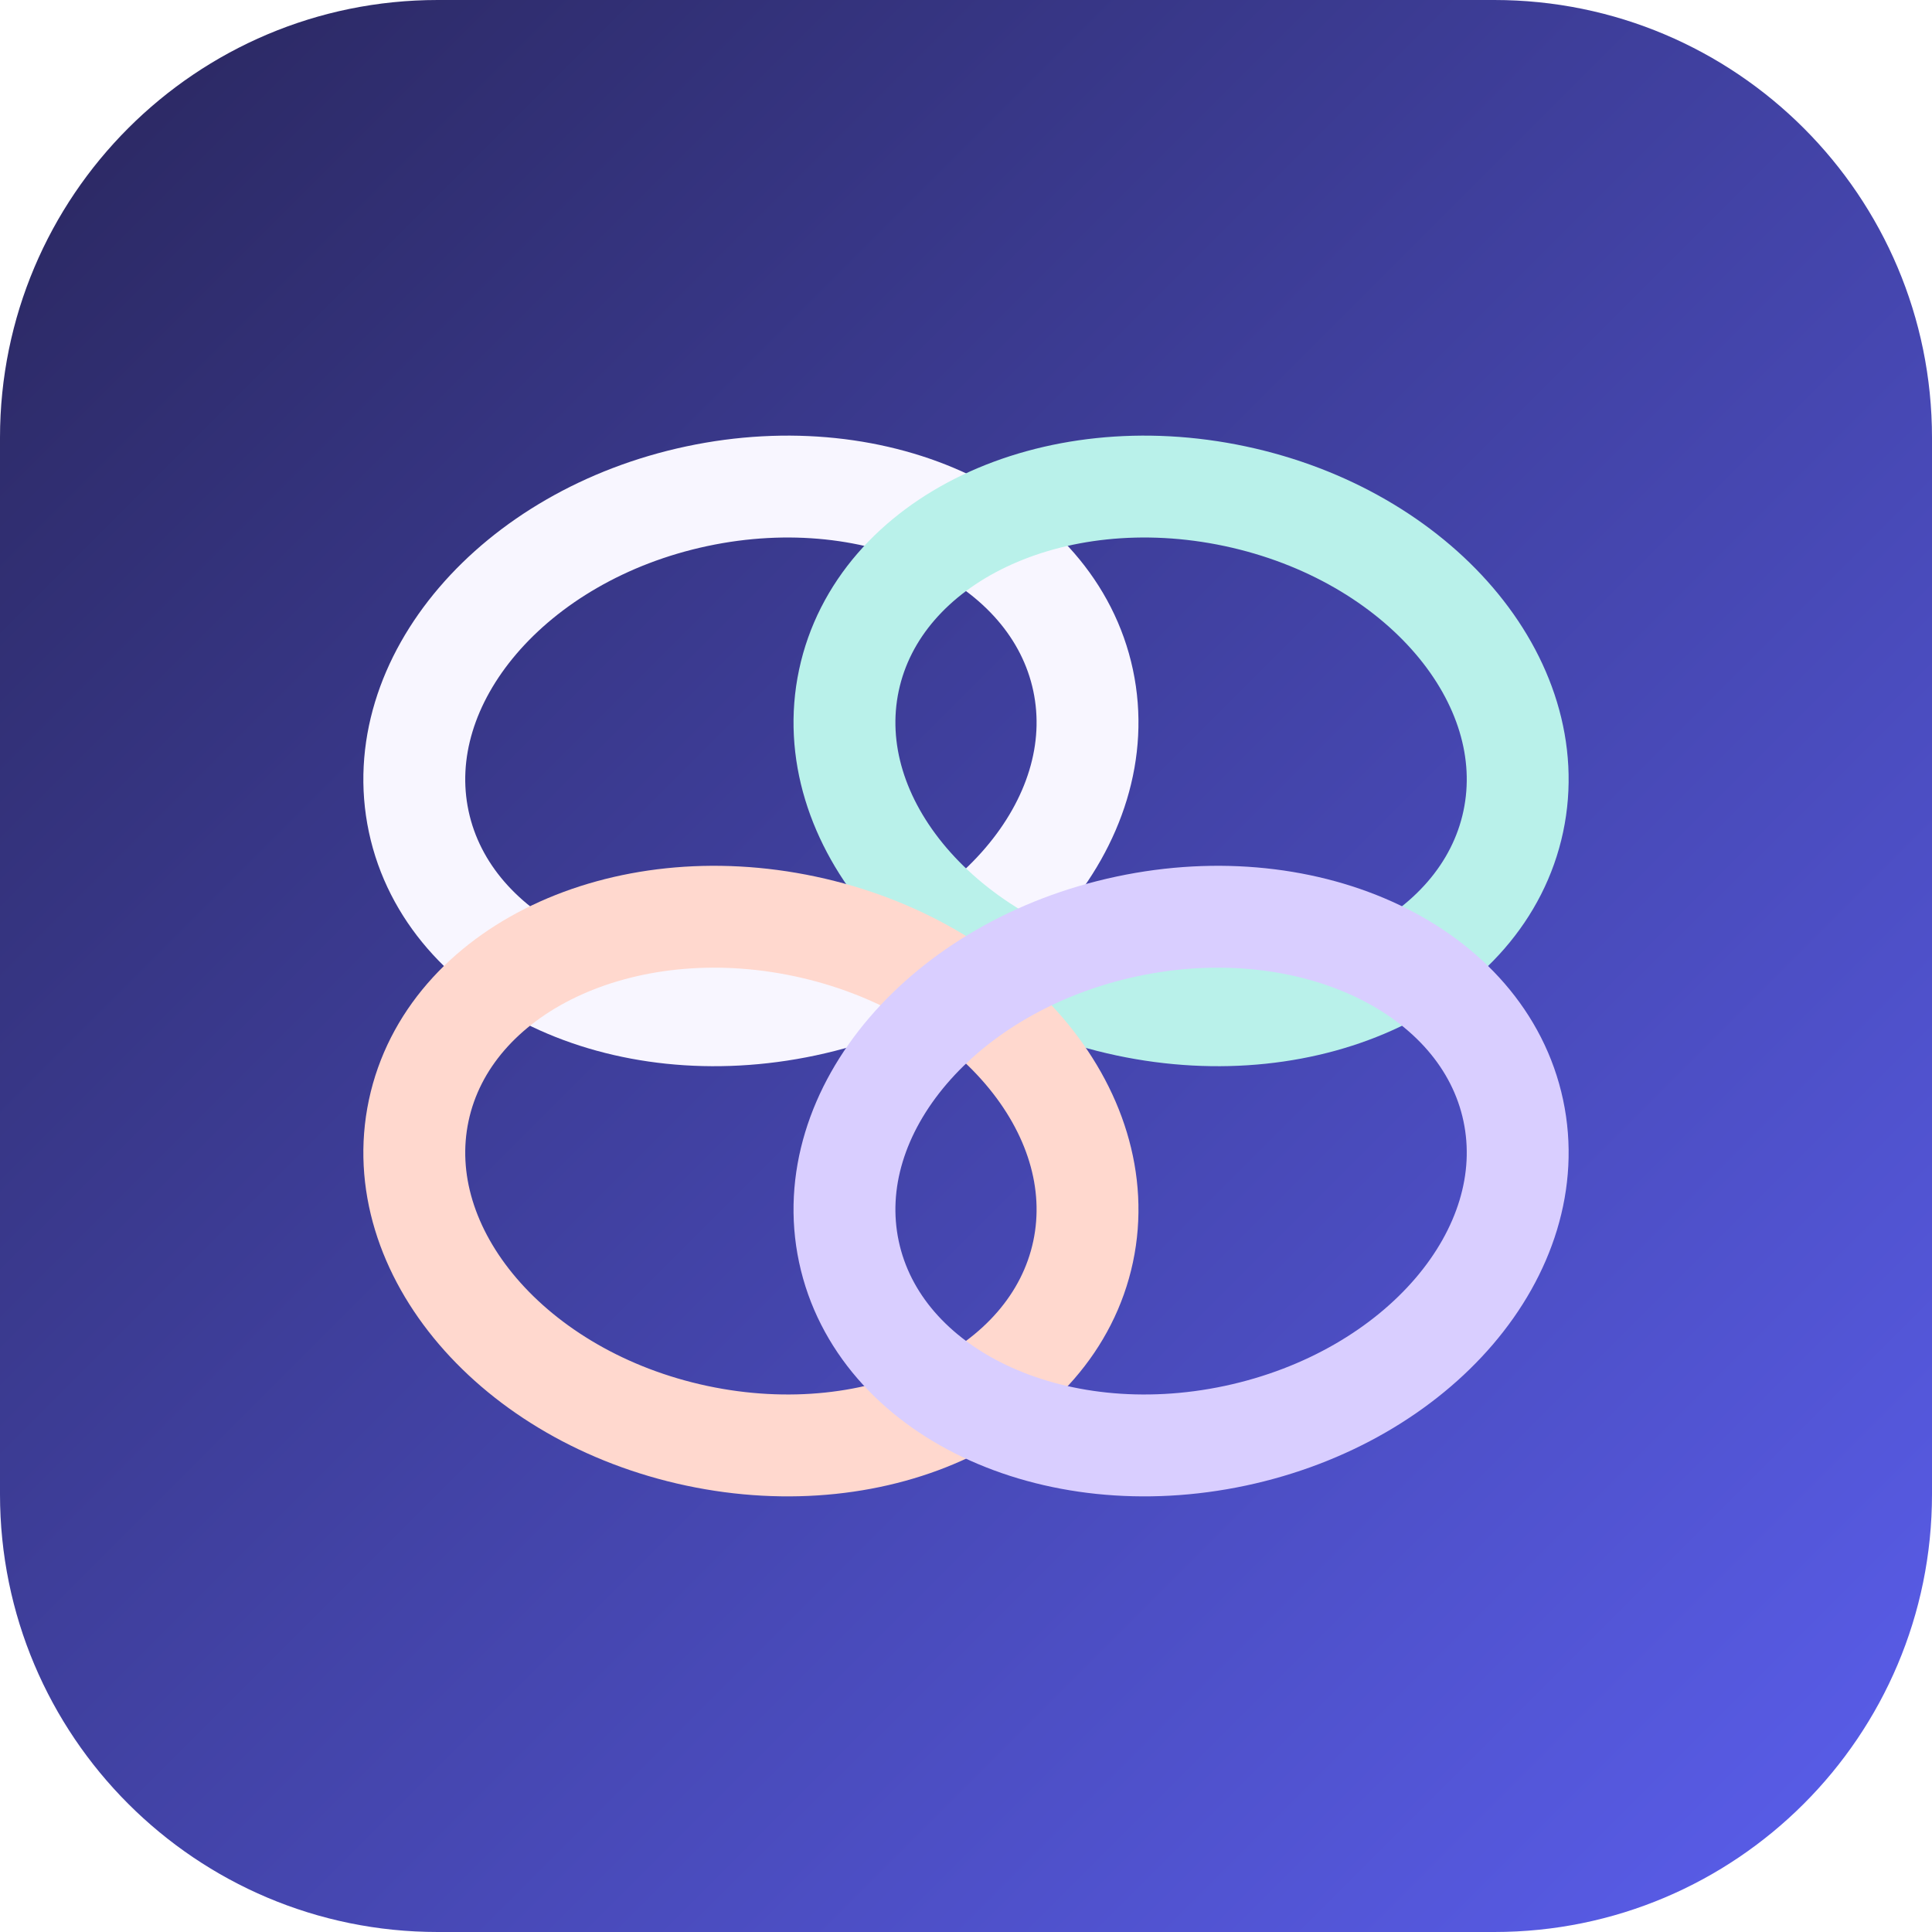
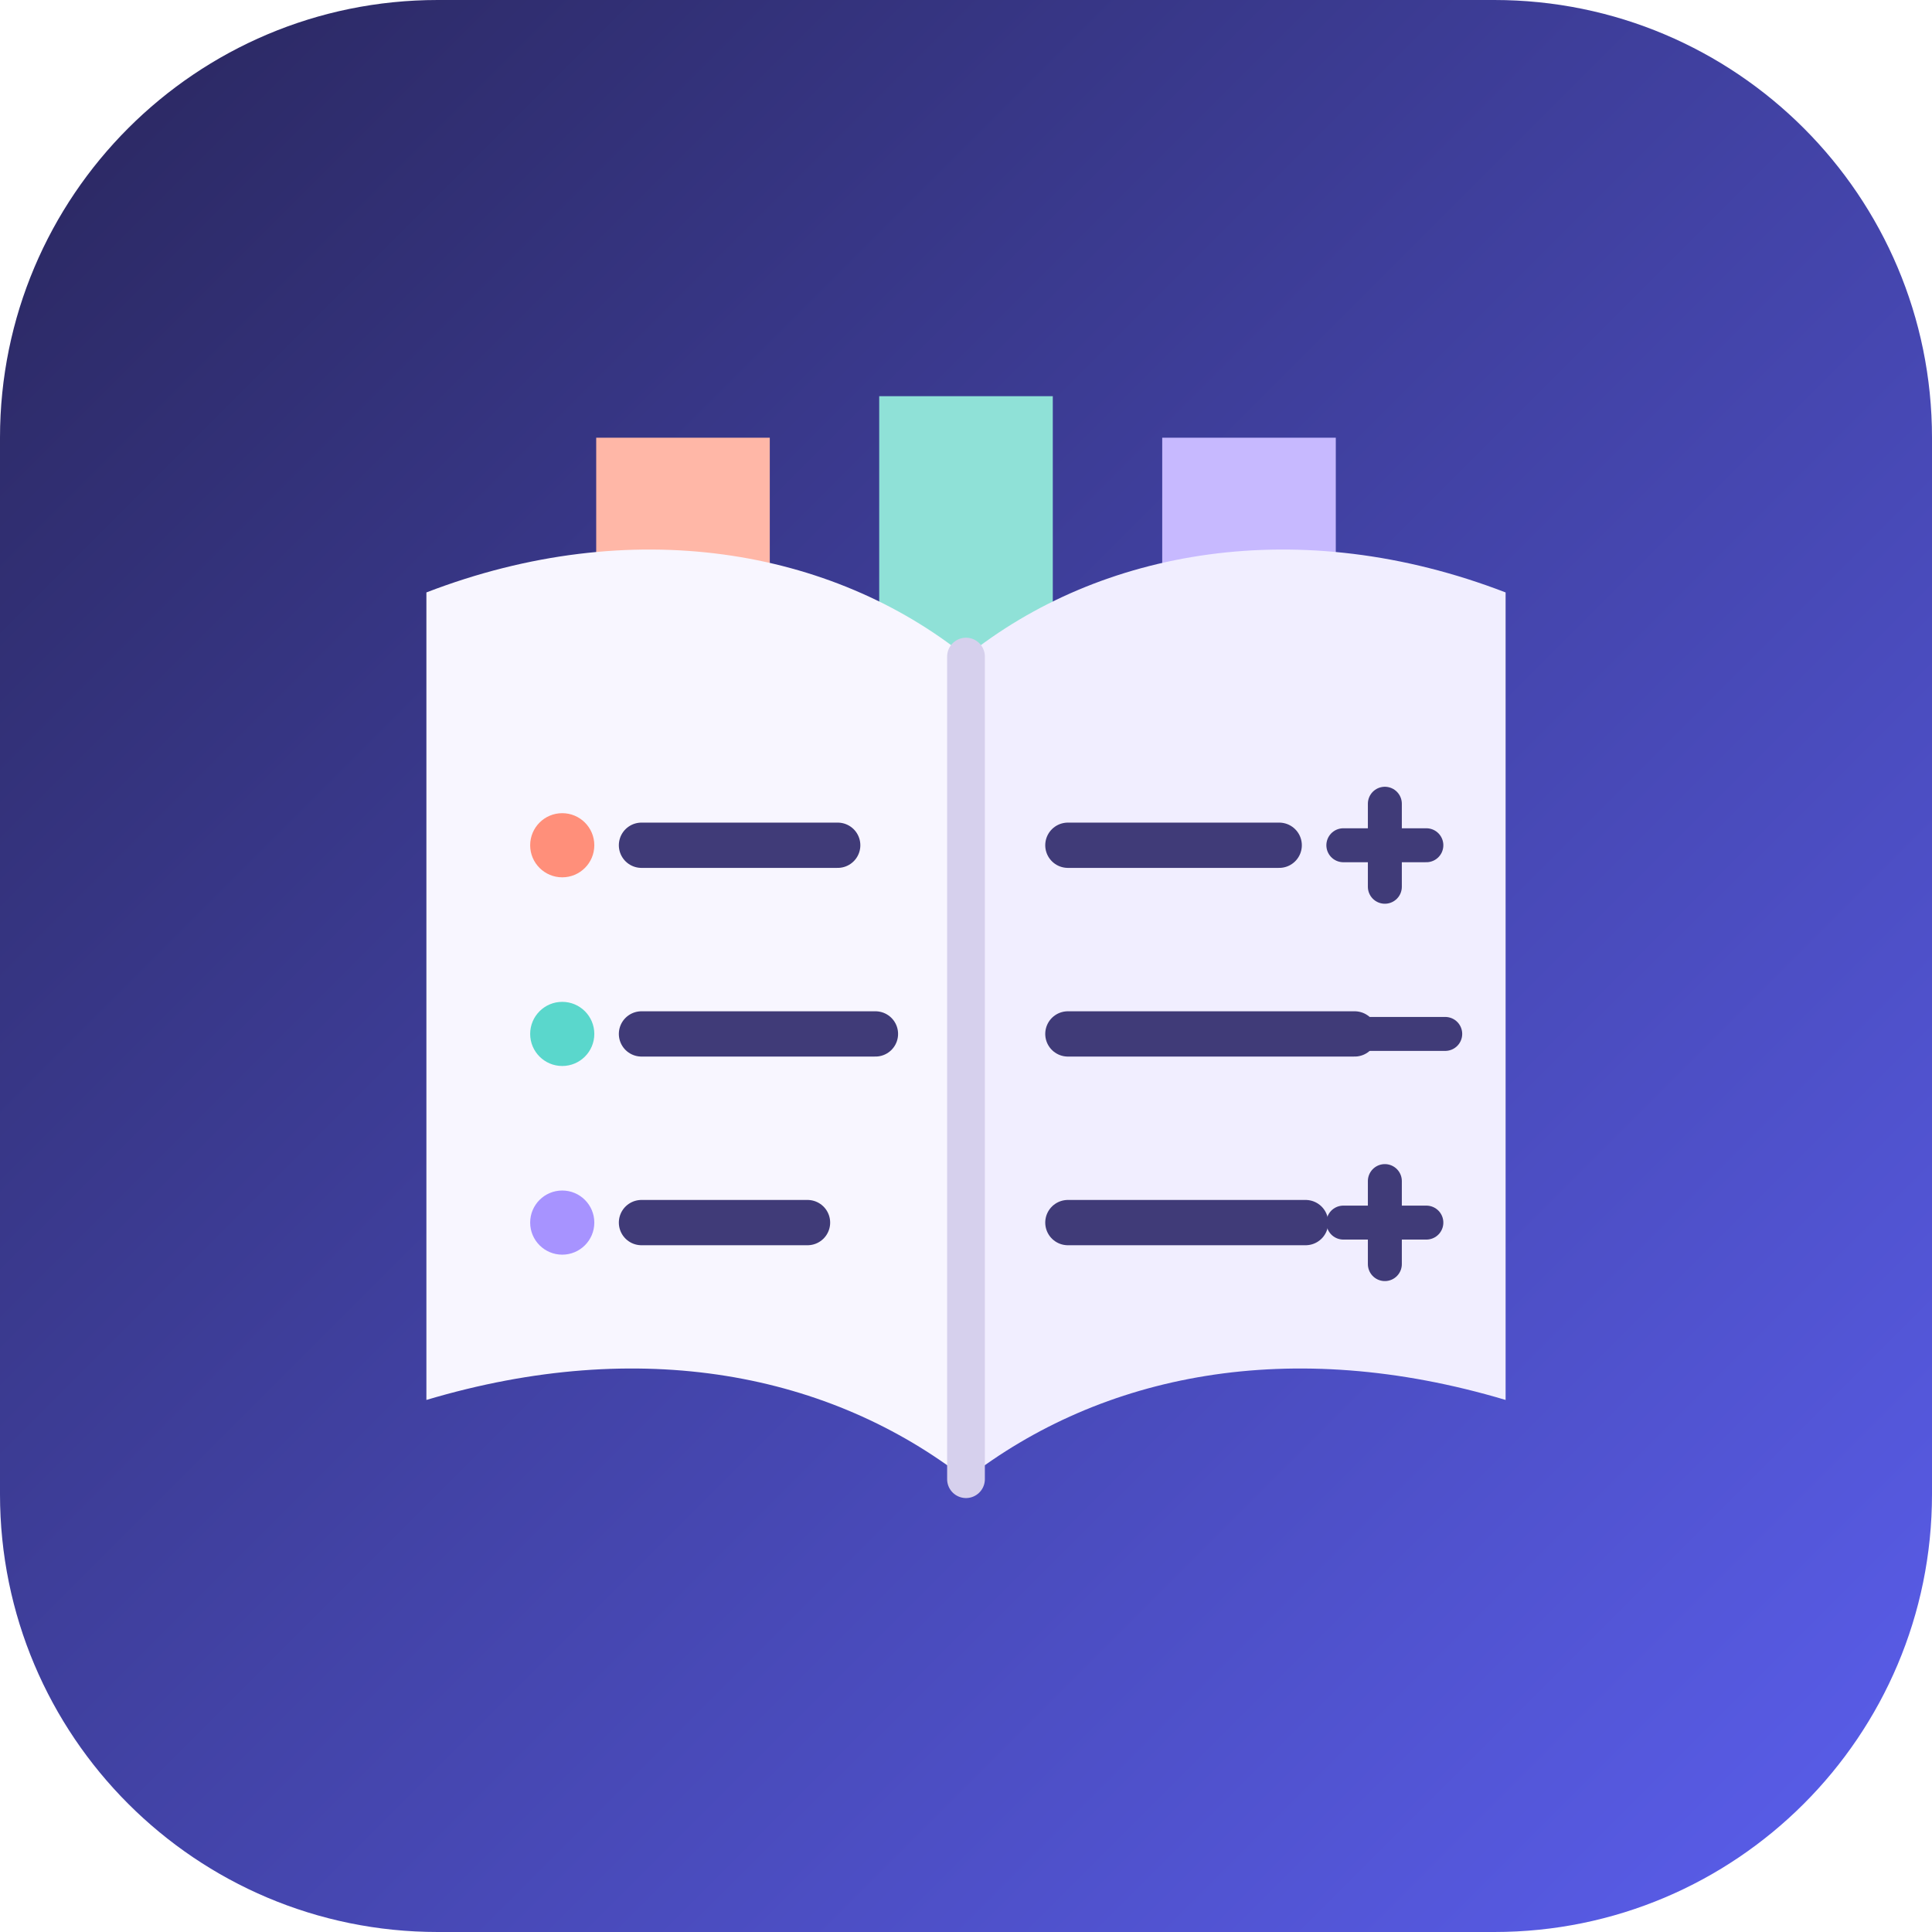
<svg xmlns="http://www.w3.org/2000/svg" viewBox="0 0 1024 1024" role="img" aria-labelledby="title desc">
  <defs>
    <linearGradient id="background" x1="0" y1="0" x2="1" y2="1">
      <stop offset="0" stop-color="#29265C" />
      <stop offset="1" stop-color="#5B5FEF" />
    </linearGradient>
  </defs>
  <rect width="1024" height="1024" rx="232" fill="url(#background)" />
-   <g fill="none" stroke-width="54" stroke-linecap="round" stroke-linejoin="round">
-     <ellipse cx="398" cy="398" rx="180" ry="138" transform="rotate(-12 398 398)" stroke="#F8F6FF" />
-     <ellipse cx="626" cy="398" rx="180" ry="138" transform="rotate(12 626 398)" stroke="#B9F1EA" />
-     <ellipse cx="398" cy="626" rx="180" ry="138" transform="rotate(12 398 626)" stroke="#FFD8CE" />
-     <ellipse cx="626" cy="626" rx="180" ry="138" transform="rotate(-12 626 626)" stroke="#D9CEFF" />
+   <path d="M316 232h92v214l-46-36-46 36z" fill="#FFB7A7" />
+   <path d="M466 210h92v220l-46-36-46 36z" fill="#8FE1D7" />
+   <path d="M616 232h92v214l-46-36-46 36z" fill="#C7B9FF" />
+   <path d="M512 348c-71-57-177-76-286-34v428c114-34 214-14 286 42z" fill="#F8F6FF" />
+   <path d="M512 348c71-57 177-76 286-34v428c-114-34-214-14-286 42z" fill="#F1EEFF" />
+   <path d="M512 348v436" fill="none" stroke="#D6D0ED" stroke-width="20" stroke-linecap="round" />
+   <g fill="none" stroke="#403B78" stroke-width="24" stroke-linecap="round">
+     <path d="M340 448h104" />
+     <path d="M340 548h124" />
+     <path d="M340 648h88" />
+     <path d="M566 448h112" />
+     <path d="M566 548h152" />
+     <path d="M566 648h126" />
+   </g>
+   <circle cx="298" cy="448" r="17" fill="#FF8F7A" />
+   <circle cx="298" cy="548" r="17" fill="#5AD7CC" />
+   <circle cx="298" cy="648" r="17" fill="#A793FF" />
+   <g fill="none" stroke="#403B78" stroke-width="18" stroke-linecap="round">
+     <path d="M734 426v44m-22-22h44" />
+     <path d="M722 548h44" />
+     <path d="M734 626v44m-22-22h44" />
  </g>
</svg>
